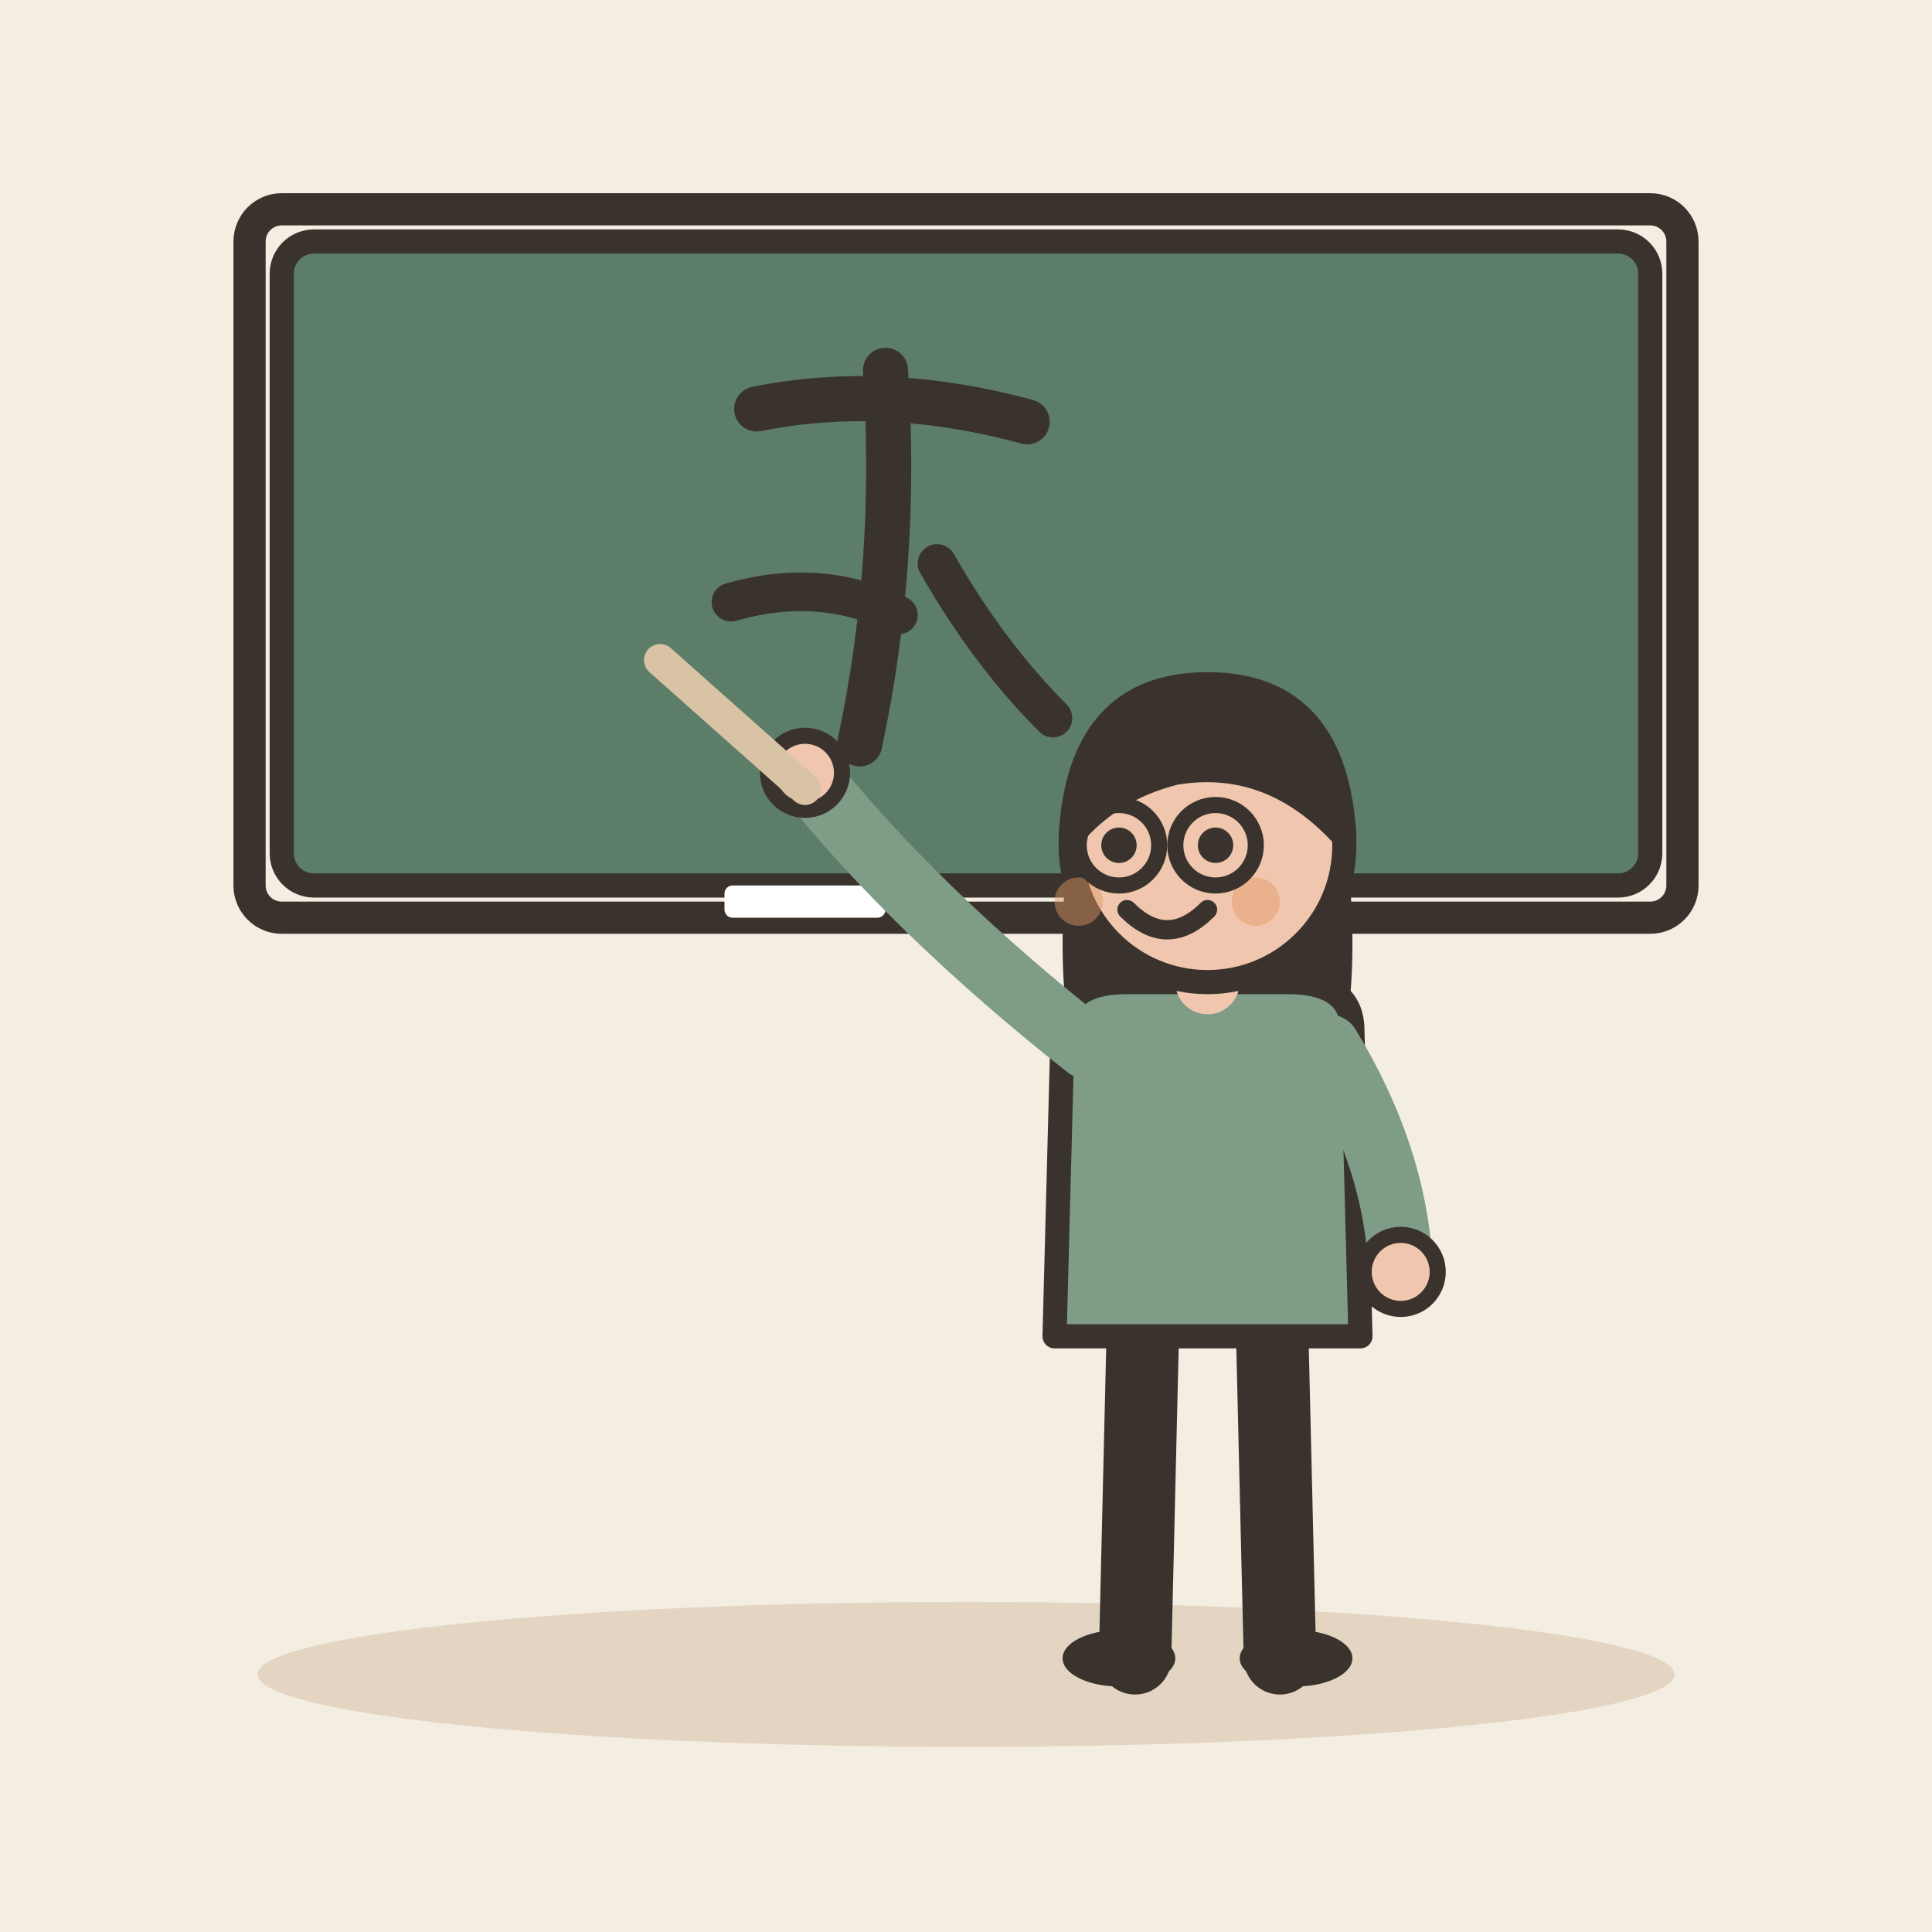
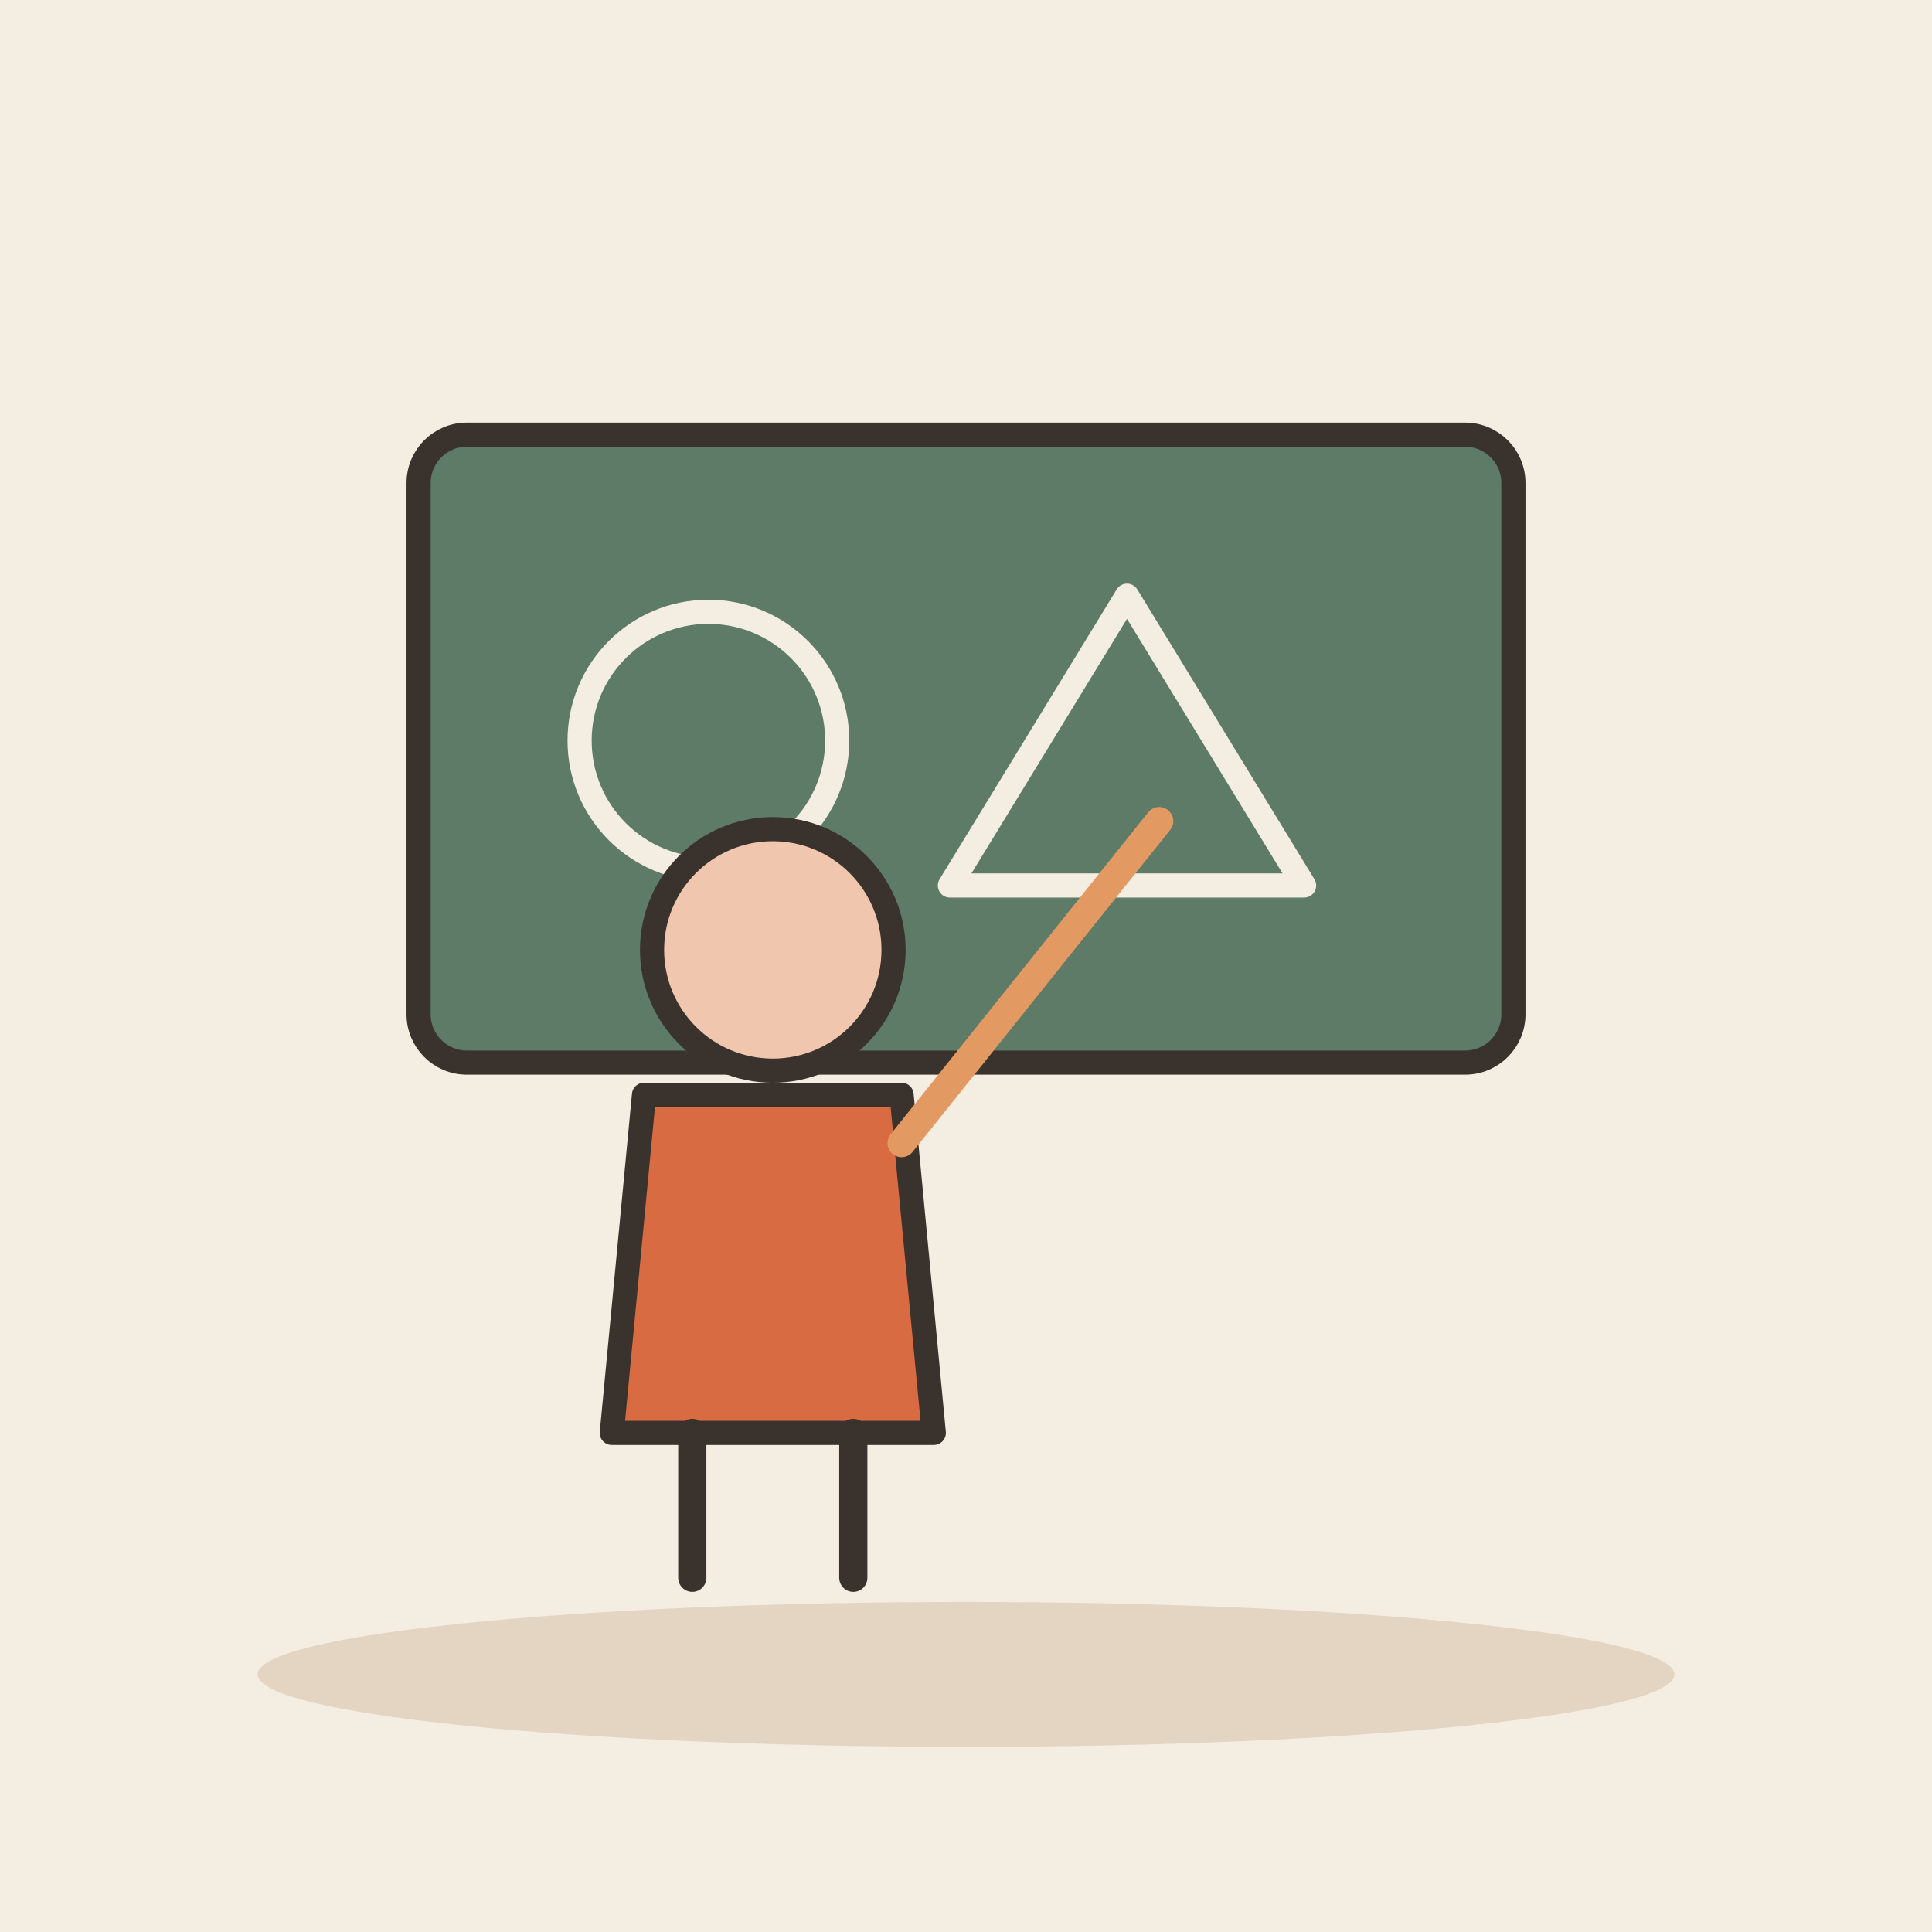
<svg xmlns="http://www.w3.org/2000/svg" viewBox="0 0 240 240" data-style="editorial">
  <rect width="240" height="240" fill="#F4EDE2" />
  <ellipse cx="120" cy="208" rx="88" ry="9" fill="#E3D5C1" />
-   <rect x="35" y="30" width="170" height="80" rx="4" fill="#5C7D68" stroke="#3A332D" stroke-width="3" stroke-linecap="round" stroke-linejoin="round" />
-   <rect x="31" y="26" width="178" height="88" rx="4" fill="none" stroke="#3A332D" stroke-linecap="round" stroke-linejoin="round" stroke-width="4" />
-   <g transform="translate(110 70) scale(0.8 0.8)">
-     <path d="M-20 -24Q0 -28 22 -22" fill="none" stroke="#3A332D" stroke-width="7" stroke-linecap="round" stroke-linejoin="round" />
-     <path d="M0 -30Q2 0 -4 28" fill="none" stroke="#3A332D" stroke-width="7" stroke-linecap="round" stroke-linejoin="round" />
-     <path d="M-24 6Q-10 2 2 8" fill="none" stroke="#3A332D" stroke-width="6" stroke-linecap="round" stroke-linejoin="round" />
-     <path d="M8 0Q16 14 26 24" fill="none" stroke="#3A332D" stroke-width="6" stroke-linecap="round" stroke-linejoin="round" />
-   </g>
-   <rect x="90" y="110" width="20" height="4" rx="1" fill="#FFFFFF" />
-   <g transform="translate(150 206)">
-     <path d="M-8 -42L-9 0" stroke="#3A332D" stroke-width="9" stroke-linecap="round" fill="none" />
-     <path d="M8 -42L9 0" stroke="#3A332D" stroke-width="9" stroke-linecap="round" fill="none" />
-     <ellipse cx="-11" cy="0" rx="7" ry="3.5" fill="#3A332D" />
-     <ellipse cx="11" cy="0" rx="7" ry="3.5" fill="#3A332D" />
-     <path d="M-17 -104Q-20 -78 -14 -70L-6 -78L6 -78L14 -70Q20 -78 17 -104Z" fill="#3A332D" />
-     <path d="M-18 -78Q-18 -84 -10 -84L10 -84Q18 -84 18 -78L19 -40L-19 -40Z" fill="#7E9C86" stroke="#3A332D" stroke-width="3" stroke-linecap="round" stroke-linejoin="round" />
-     <path d="M-15 -76Q-36.5 -93 -50 -110" fill="none" stroke="#7E9C86" stroke-width="8" stroke-linecap="round" stroke-linejoin="round" />
-     <circle cx="-50" cy="-110" r="4.6" fill="#F0C7AE" stroke="#3A332D" stroke-linecap="round" stroke-linejoin="round" stroke-width="2" />
-     <path d="M15 -76Q23.5 -62 24 -48" fill="none" stroke="#7E9C86" stroke-width="8" stroke-linecap="round" stroke-linejoin="round" />
-     <circle cx="24" cy="-48" r="4.6" fill="#F0C7AE" stroke="#3A332D" stroke-linecap="round" stroke-linejoin="round" stroke-width="2" />
-     <path d="M0 -84L0 -88" stroke="#F0C7AE" stroke-width="8" stroke-linecap="round" fill="none" />
-     <circle cx="0" cy="-101" r="17" fill="#F0C7AE" stroke="#3A332D" stroke-width="3" stroke-linecap="round" stroke-linejoin="round" />
-     <path d="M-17 -102Q-16 -121 0 -121Q16 -121 17 -102Q8 -112 -4 -110Q-12 -108 -17 -102Z" fill="#3A332D" stroke="#3A332D" stroke-width="3" stroke-linecap="round" stroke-linejoin="round" />
-     <circle cx="-11" cy="-101" r="2.2" fill="#3A332D" />
-     <circle cx="1" cy="-101" r="2.2" fill="#3A332D" />
-     <path d="M-10 -93Q-5 -88 0 -93" fill="none" stroke="#3A332D" stroke-width="2.4" stroke-linecap="round" stroke-linejoin="round" />
-     <circle cx="-16" cy="-94" r="3" fill="#E39A62" opacity="0.45" />
-     <circle cx="6" cy="-94" r="3" fill="#E39A62" opacity="0.45" />
-     <circle cx="-11" cy="-101" r="5" fill="none" stroke="#3A332D" stroke-linecap="round" stroke-linejoin="round" stroke-width="2" />
-     <circle cx="1" cy="-101" r="5" fill="none" stroke="#3A332D" stroke-linecap="round" stroke-linejoin="round" stroke-width="2" />
-   </g>
-   <path d="M100 98L82 82" stroke="#D8C3A5" stroke-width="4" stroke-linecap="round" fill="none" />
+   <rect x="52" y="54" width="136" height="78" rx="6" fill="#5D7B67" stroke="#3A332D" stroke-width="3" />
+   <circle cx="88" cy="92" r="16" fill="none" stroke="#F4EDE2" stroke-width="3" />
+   <polygon points="140,74 162,110 118,110" fill="none" stroke="#F4EDE2" stroke-width="3" stroke-linejoin="round" />
+   <circle cx="96" cy="118" r="15" fill="#F0C7AE" stroke="#3A332D" stroke-width="3" />
+   <path d="M80 136 H112 L116 178 H76 Z" fill="#D96B43" stroke="#3A332D" stroke-width="3" stroke-linejoin="round" />
+   <path d="M86 178 V196 M106 178 V196" stroke="#3A332D" stroke-width="3.5" stroke-linecap="round" />
+   <path d="M112 142 L144 102" stroke="#E39A62" stroke-width="3.5" stroke-linecap="round" />
</svg>
